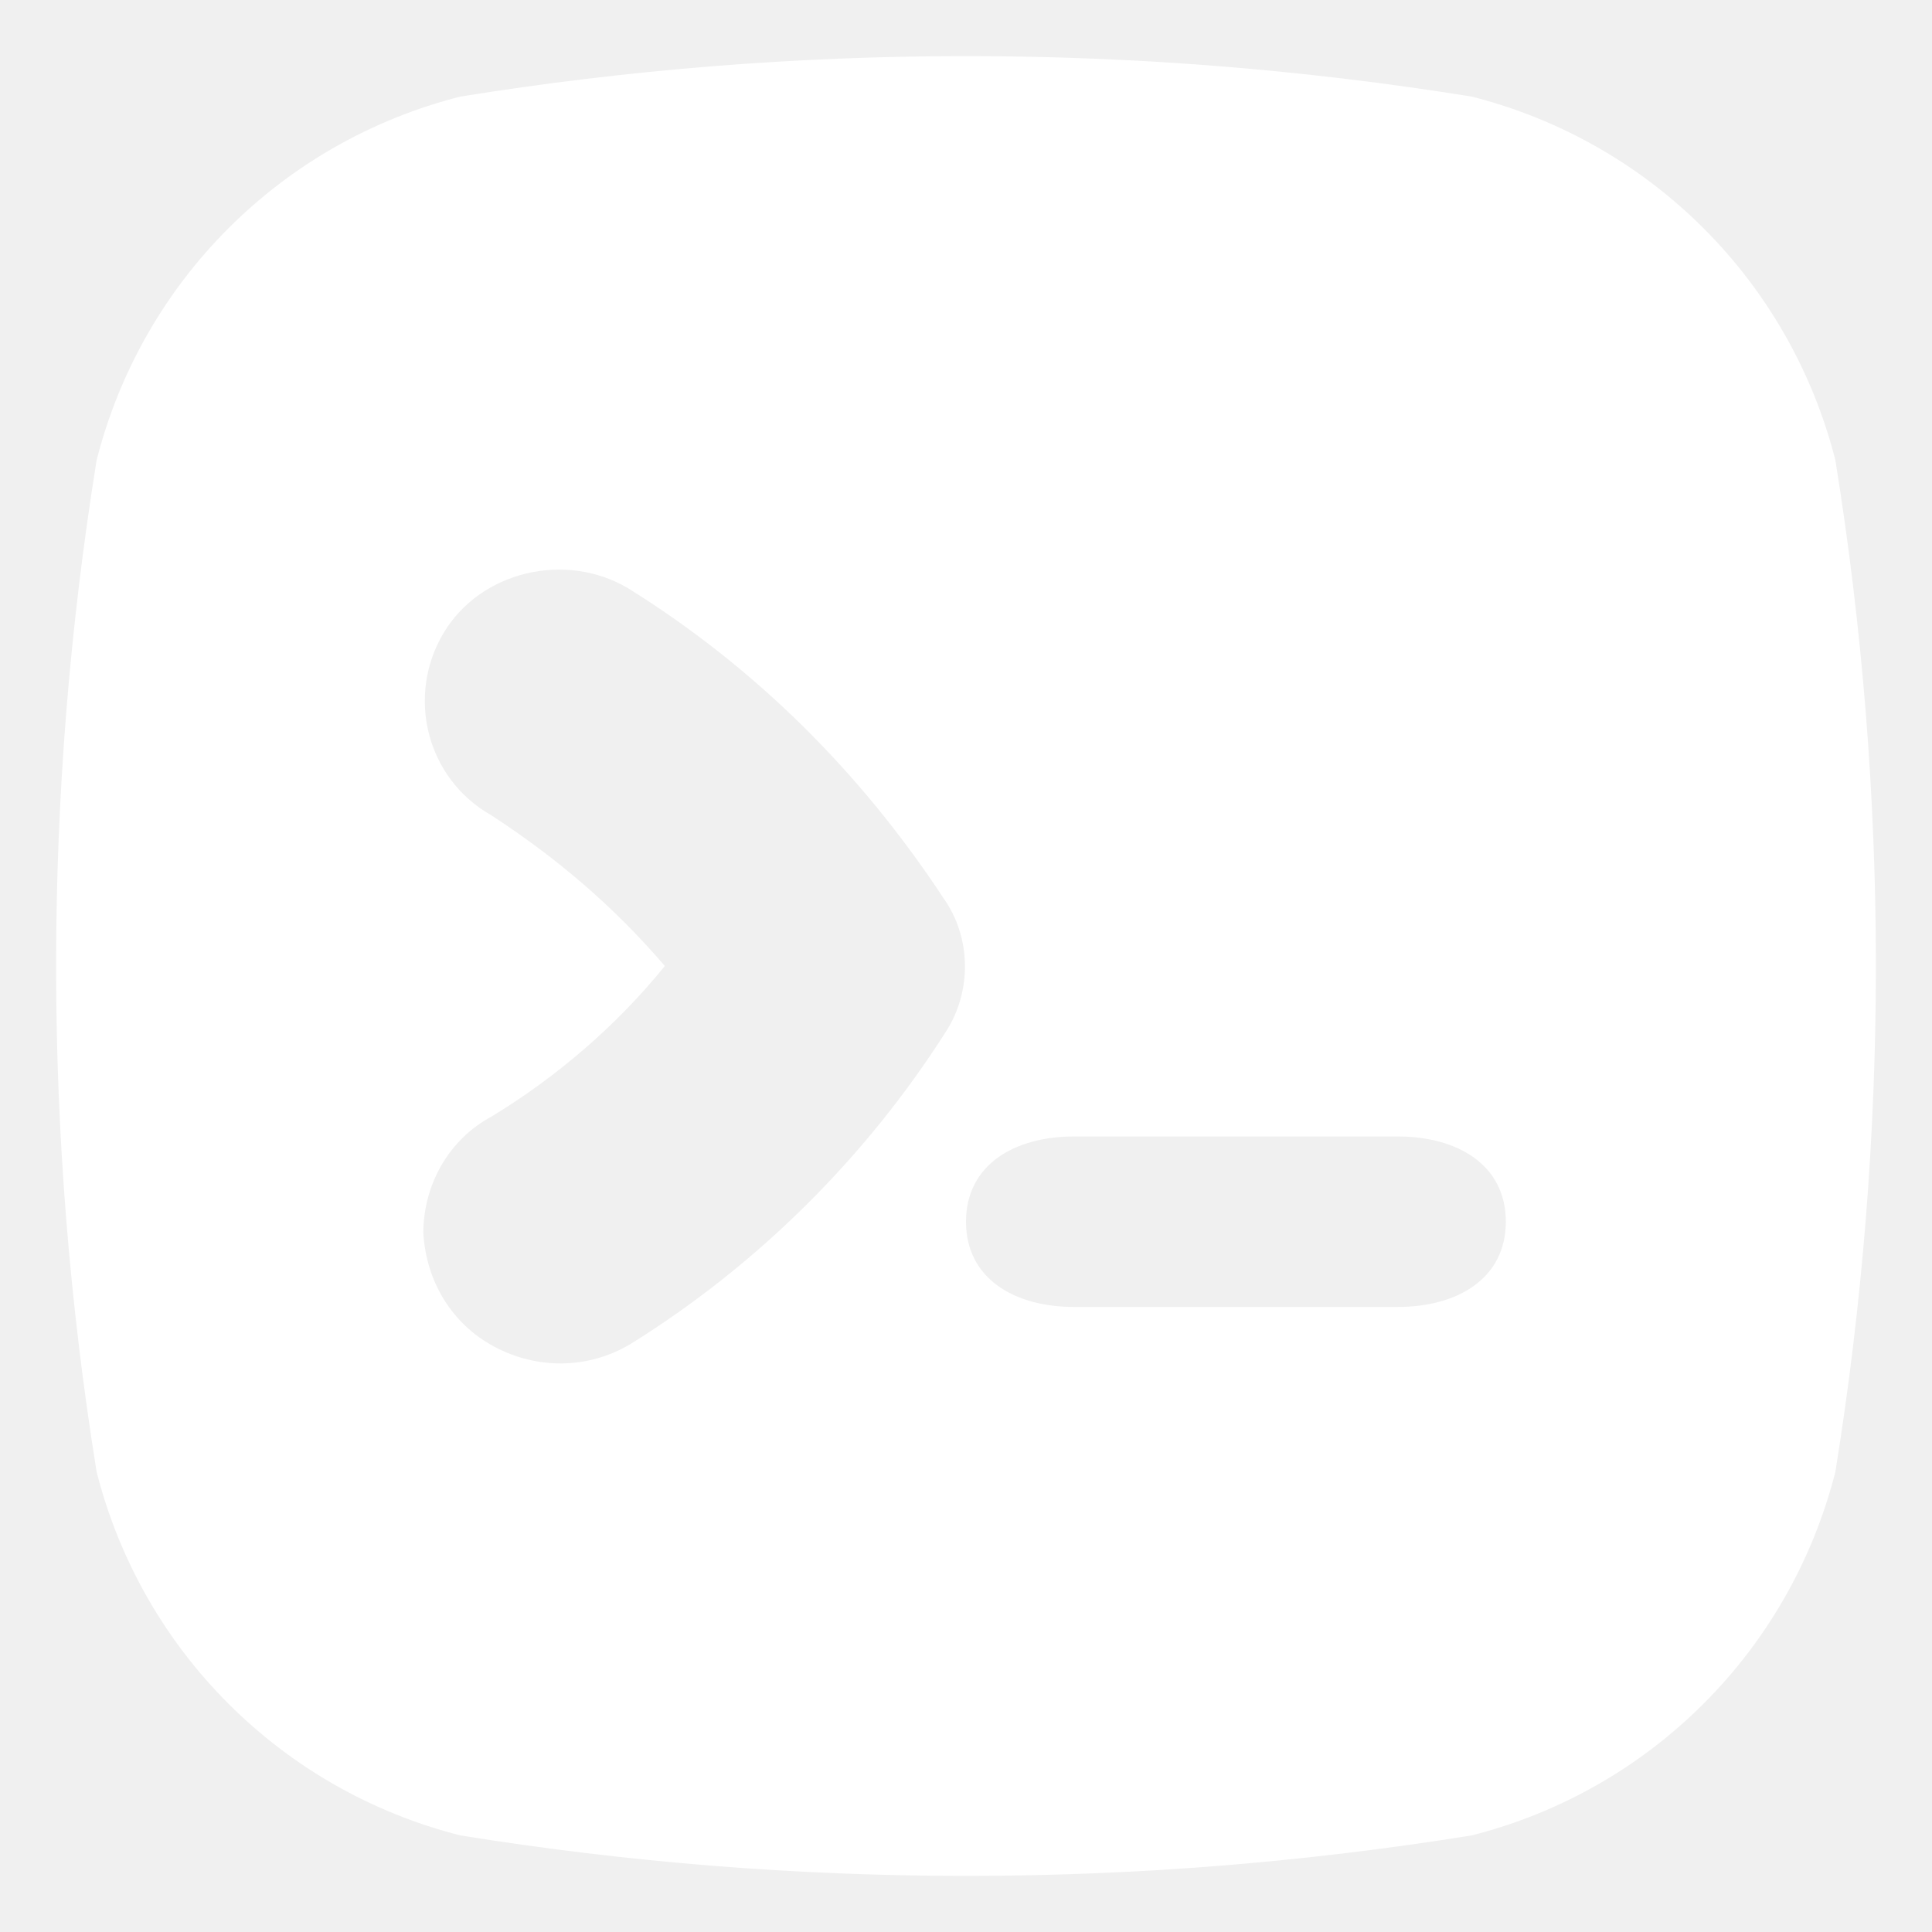
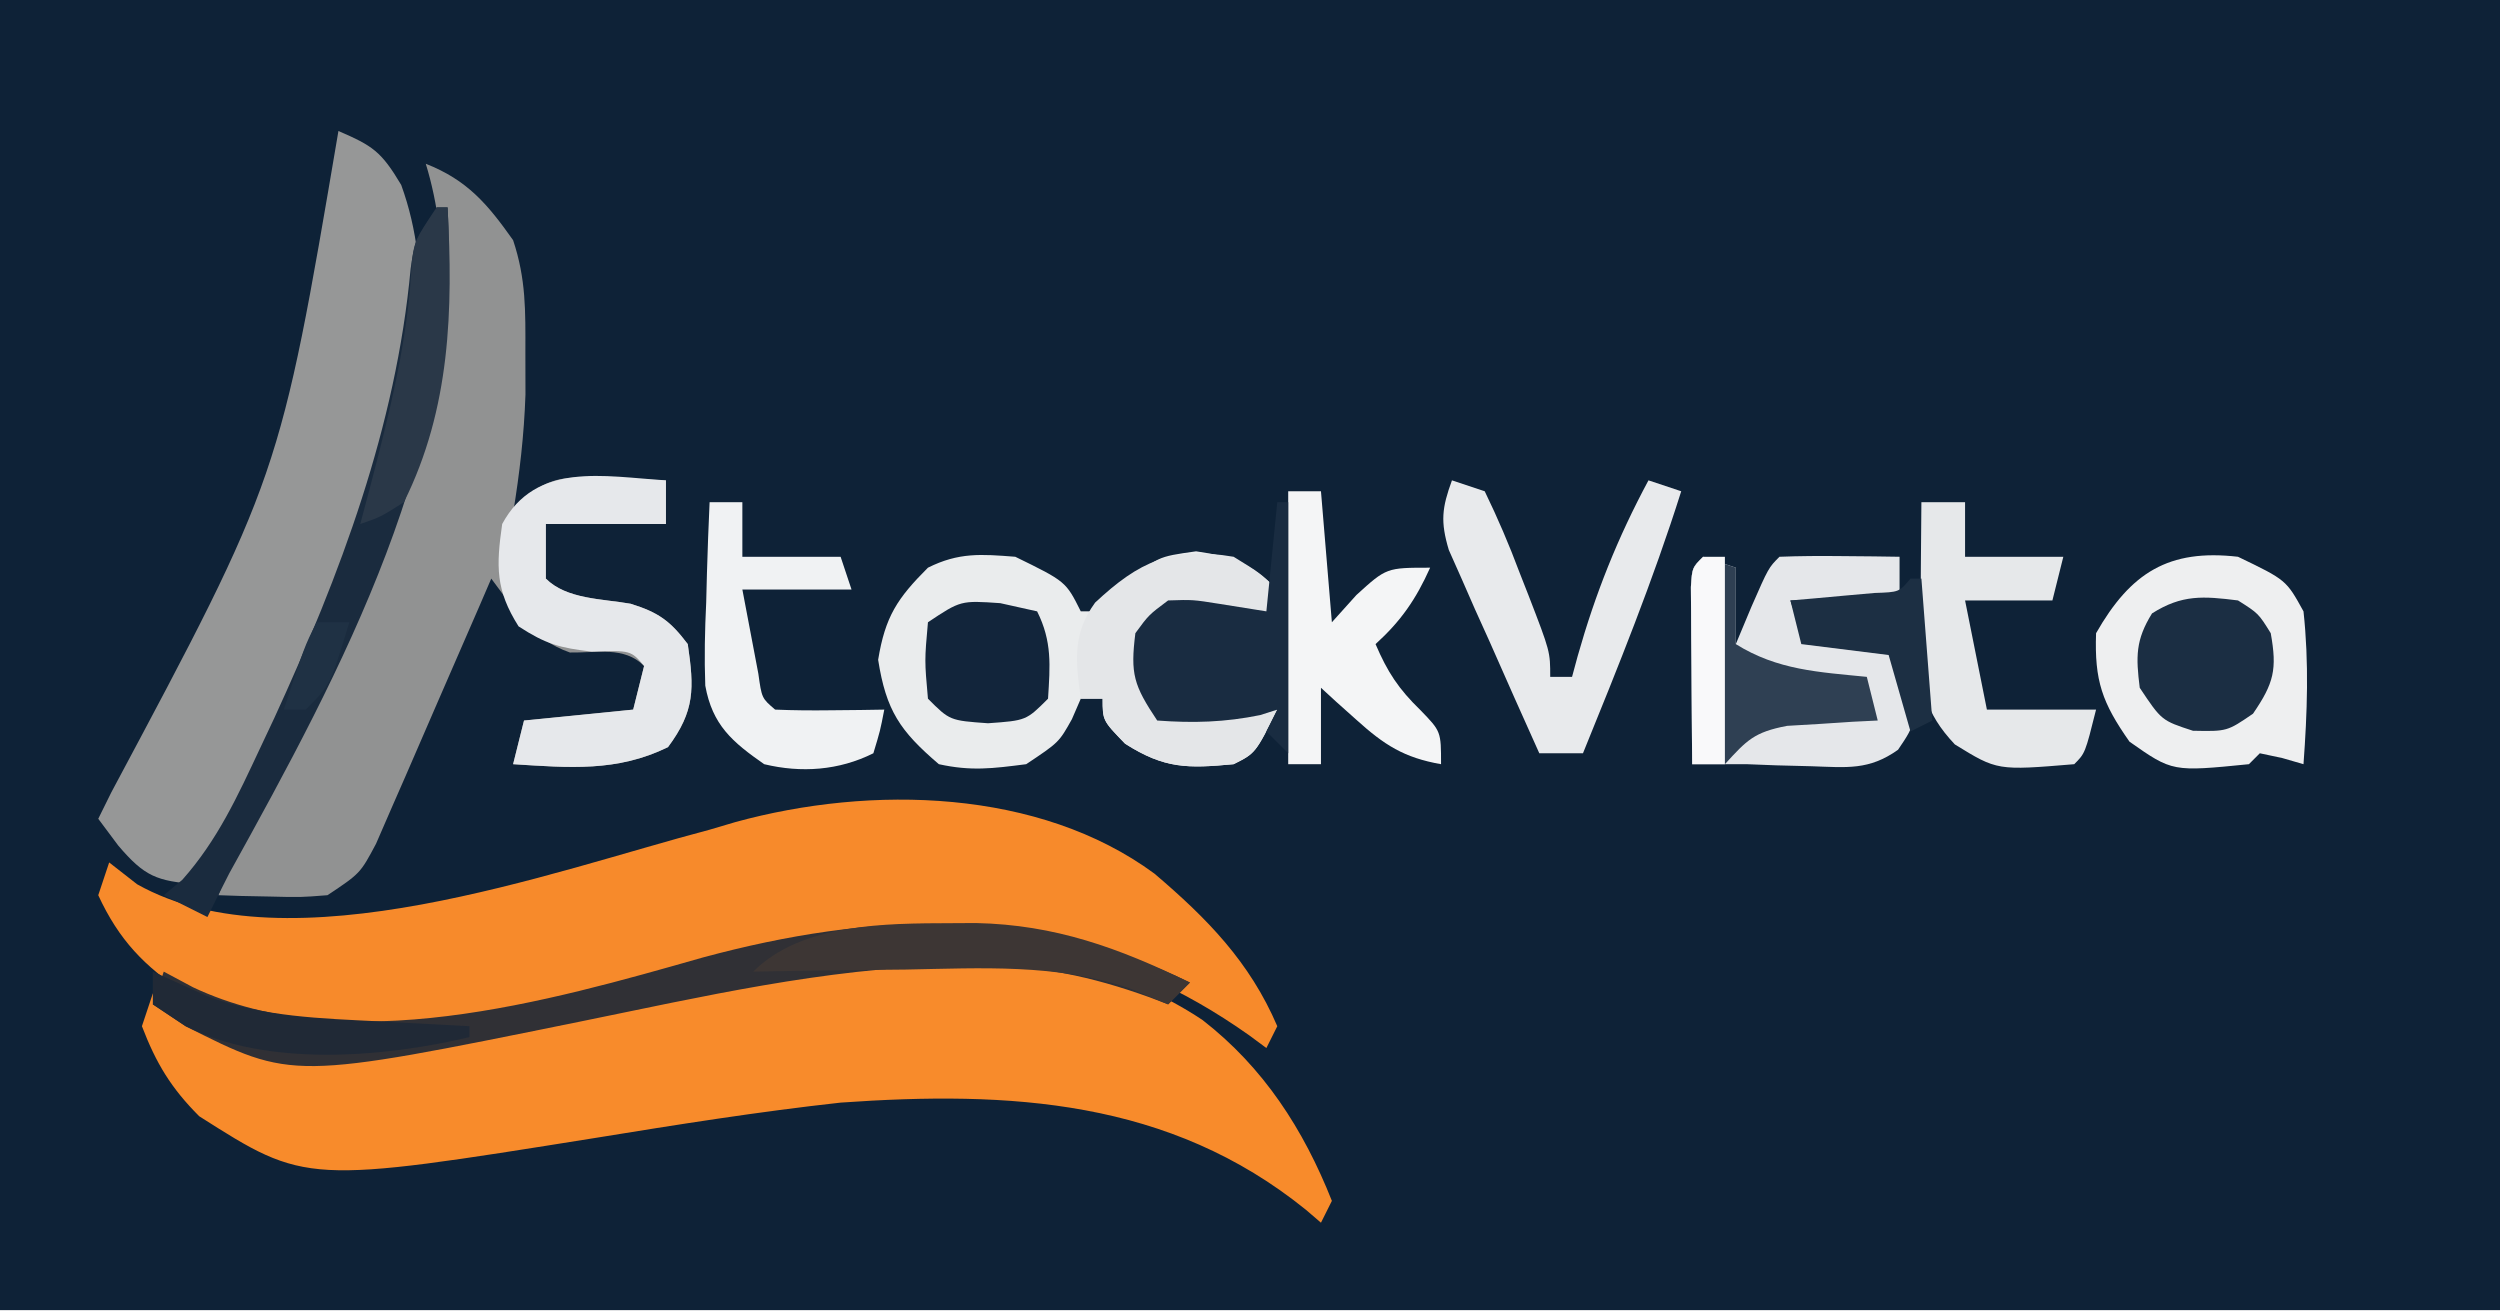
- <svg xmlns="http://www.w3.org/2000/svg" viewBox="0 0 68 68">
-   <path d="M64.6 16.2C63 9.9 58.1 5 51.8 3.4 40 1.5 28 1.5 16.2 3.4 9.9 5 5 9.9 3.4 16.2 1.5 28 1.5 40 3.4 51.8 5 58.1 9.9 63 16.2 64.6c11.8 1.9 23.8 1.9 35.6 0C58.1 63 63 58.1 64.6 51.8c1.9-11.8 1.9-23.8 0-35.6zM33.3 36.3c-2.8 4.4-6.6 8.2-11.1 11-1.5.9-3.3.9-4.8.1s-2.4-2.3-2.5-4c0-1.7.9-3.3 2.4-4.1 2.3-1.4 4.4-3.2 6.1-5.3-1.8-2.1-3.8-3.8-6.1-5.3-2.3-1.3-3-4.2-1.7-6.4s4.3-2.9 6.5-1.6c4.5 2.8 8.2 6.5 11.1 10.9 1 1.4 1 3.3.1 4.7zM49.2 46H37.8c-2.1 0-3.8-1-3.8-3s1.7-3 3.8-3h11.4c2.1 0 3.8 1 3.8 3s-1.7 3-3.8 3z" fill="#ffffff" />
+ <svg xmlns="http://www.w3.org/2000/svg" version="1.1" width="229" height="120">
+   <path d="M0 0 C75.57 0 151.14 0 229 0 C229 39.6 229 79.2 229 120 C153.43 120 77.86 120 0 120 C0 80.4 0 40.8 0 0 Z " fill="#0E2237" transform="translate(0,0)" />
+   <path d="M0 0 C5.588 4.337 9.245 10.006 11.844 16.562 C11.514 17.223 11.184 17.883 10.844 18.562 C10.394 18.176 9.944 17.789 9.48 17.391 C-3.042 7.252 -17.684 6.473 -33.156 7.562 C-40.649 8.388 -48.104 9.573 -55.543 10.784 C-82.125 15.037 -82.125 15.037 -91.906 8.812 C-94.485 6.233 -95.854 3.964 -97.156 0.562 C-96.826 -0.427 -96.496 -1.417 -96.156 -2.438 C-94.671 -1.448 -94.671 -1.448 -93.156 -0.438 C-80.355 5.862 -61.249 0.301 -47.984 -2.527 C-32.136 -5.868 -14.278 -9.519 0 0 Z " fill="#F88B2B" transform="translate(110.1562,93.4375)" />
+   <path d="M0 0 C4.849 4.124 8.733 8.095 11.254 13.977 C10.924 14.637 10.594 15.297 10.254 15.977 C9.732 15.59 9.21 15.203 8.672 14.805 C-3.736 6.026 -15.741 4.401 -30.539 6.52 C-33.619 7.117 -36.674 7.77 -39.726 8.497 C-42.764 9.218 -45.812 9.892 -48.86 10.569 C-50.405 10.914 -51.95 11.263 -53.494 11.618 C-65.022 14.242 -77.721 16.374 -88.746 10.977 C-92.506 8.525 -94.855 6.073 -96.746 1.977 C-96.416 0.987 -96.086 -0.003 -95.746 -1.023 C-94.478 -0.033 -94.478 -0.033 -93.184 0.977 C-79.28 8.806 -55.122 -0.245 -40.746 -4.023 C-39.574 -4.37 -39.574 -4.37 -38.379 -4.723 C-25.949 -8.132 -10.555 -7.777 0 0 Z " fill="#F78A2B" transform="translate(105.7461,80.02344)" />
+   <path d="M0 0 C3.805 1.495 5.662 3.694 8 7 C9.192 10.575 9.133 13.481 9.125 17.25 C9.129 19.176 9.129 19.176 9.133 21.141 C9.005 24.866 8.599 28.329 8 32 C8.378 31.509 8.755 31.018 9.145 30.512 C11.711 28.421 13.426 28.697 16.688 28.812 C18.178 28.853 18.178 28.853 19.699 28.895 C20.458 28.929 21.218 28.964 22 29 C22 30.32 22 31.64 22 33 C18.37 33 14.74 33 11 33 C11 34.65 11 36.3 11 38 C12.907 39.907 16.189 39.842 18.773 40.305 C21.327 41.102 22.395 41.875 24 44 C24.591 48.06 24.668 50.102 22.188 53.438 C17.507 55.732 13.121 55.323 8 55 C8.33 53.68 8.66 52.36 9 51 C13.95 50.505 13.95 50.505 19 50 C19.33 48.68 19.66 47.36 20 46 C18.161 44.161 15.649 44.821 13.203 44.77 C9.691 43.543 8.22 40.93 6 38 C5.652 38.807 5.304 39.615 4.946 40.447 C3.65 43.443 2.347 46.435 1.038 49.426 C0.473 50.72 -0.088 52.016 -0.647 53.313 C-1.45 55.179 -2.265 57.039 -3.082 58.898 C-3.569 60.019 -4.056 61.14 -4.558 62.294 C-6 65 -6 65 -9 67 C-11.48 67.195 -11.48 67.195 -14.188 67.125 C-15.089 67.107 -15.99 67.089 -16.918 67.07 C-17.605 67.047 -18.292 67.024 -19 67 C-17.665 63.565 -16.195 60.247 -14.574 56.938 C-7.116 41.754 -7.116 41.754 -1 26 C-0.636 24.979 -0.636 24.979 -0.266 23.938 C1.976 16.667 2.25 7.272 0 0 Z " fill="#919292" transform="translate(39,15)" />
+   <path d="M0 0 C3.137 1.355 3.918 1.862 5.75 4.938 C11.749 21.426 0.656 41.424 -6.128 56.042 C-8.239 60.5 -10.413 64.795 -13 69 C-16.646 68.696 -17.742 68.303 -20.172 65.449 C-20.775 64.641 -21.378 63.833 -22 63 C-21.607 62.205 -21.215 61.411 -20.81 60.592 C-5.373 31.682 -5.373 31.682 0 0 Z " fill="#969797" transform="translate(31,12)" />
+   <path d="M0 0 C4.632 2.265 4.632 2.265 6 5 C6.66 5 7.32 5 8 5 C9.083 3.763 9.083 3.763 10.188 2.5 C13 0 13 0 16.562 -0.5 C20.047 0.007 21.499 0.599 24 3 C23.67 3.99 23.34 4.98 23 6 C22.374 5.905 21.747 5.809 21.102 5.711 C20.284 5.6 19.467 5.489 18.625 5.375 C17.813 5.259 17.001 5.143 16.164 5.023 C15.45 5.016 14.736 5.008 14 5 C13.34 5.66 12.68 6.32 12 7 C12.323 10.597 12.323 10.597 13 14 C16.63 14 20.26 14 24 14 C22 18 22 18 20 19 C15.796 19.397 13.668 19.426 10.062 17.125 C8 15 8 15 8 13 C7.34 13 6.68 13 6 13 C5.732 13.619 5.464 14.238 5.188 14.875 C4 17 4 17 1 19 C-2.095 19.399 -4.041 19.65 -7 19 C-10.572 15.949 -11.829 14.086 -12.562 9.438 C-11.914 5.476 -10.812 3.812 -8 1 C-5.18 -0.41 -3.13 -0.245 0 0 Z " fill="#EAECED" transform="translate(93,51)" />
+   <path d="M0 0 C0.99 0.33 1.98 0.66 3 1 C3 3.31 3 5.62 3 8 C3.474 6.866 3.949 5.731 4.438 4.562 C6 1 6 1 7 0 C8.853 -0.072 10.708 -0.084 12.562 -0.062 C13.574 -0.053 14.586 -0.044 15.629 -0.035 C16.803 -0.018 16.803 -0.018 18 0 C18 1.32 18 2.64 18 4 C14.7 4 11.4 4 8 4 C8.33 4.99 8.66 5.98 9 7 C10.918 7.186 10.918 7.186 12.875 7.375 C16.75 7.75 16.75 7.75 19 10 C19.552 15.187 19.552 15.187 17.859 17.68 C15.189 19.576 13.172 19.294 9.938 19.188 C8.874 19.16 7.811 19.133 6.715 19.105 C5.819 19.071 4.923 19.036 4 19 C3.34 19 2.68 19 2 19 C1.01 19 0.02 19 -1 19 C-1.027 16.021 -1.047 13.042 -1.062 10.062 C-1.071 9.212 -1.079 8.362 -1.088 7.486 C-1.091 6.677 -1.094 5.869 -1.098 5.035 C-1.103 4.286 -1.108 3.537 -1.114 2.766 C-1 1 -1 1 0 0 Z " fill="#E5E7EA" transform="translate(156,51)" />
+   <path d="M0 0 C4.418 2.127 4.418 2.127 6 5 C6.512 9.707 6.345 14.284 6 19 C5.361 18.814 4.721 18.629 4.062 18.438 C3.042 18.221 3.042 18.221 2 18 C1.67 18.33 1.34 18.66 1 19 C-6.003 19.7 -6.003 19.7 -9.938 16.938 C-12.445 13.366 -13.153 11.37 -13 7 C-9.833 1.448 -6.343 -0.732 0 0 Z " fill="#EEEFF0" transform="translate(205,51)" />
+   <path d="M0 0 C-0.66 0.66 -1.32 1.32 -2 2 C-2.55 1.79 -3.101 1.58 -3.668 1.364 C-9.071 -0.585 -13.826 -1.578 -19.562 -1.562 C-20.385 -1.564 -21.207 -1.565 -22.054 -1.566 C-33.5 -1.287 -44.74 1.309 -55.922 3.59 C-82.232 8.936 -82.232 8.936 -92 4 C-92.99 3.34 -93.98 2.68 -95 2 C-94.67 1.01 -94.34 0.02 -94 -1 C-92.67 -0.288 -92.67 -0.288 -91.312 0.438 C-77.264 7.064 -58.799 1.745 -44.582 -2.305 C-29.205 -6.446 -14.469 -7.046 0 0 Z " fill="#303035" transform="translate(109,90)" />
+   <path d="M0 0 C0 1.32 0 2.64 0 4 C-3.63 4 -7.26 4 -11 4 C-11 5.65 -11 7.3 -11 9 C-9.093 10.907 -5.811 10.842 -3.227 11.305 C-0.673 12.102 0.395 12.875 2 15 C2.591 19.06 2.668 21.102 0.188 24.438 C-4.493 26.732 -8.879 26.323 -14 26 C-13.67 24.68 -13.34 23.36 -13 22 C-9.7 21.67 -6.4 21.34 -3 21 C-2.67 19.68 -2.34 18.36 -2 17 C-3.216 15.568 -3.216 15.568 -6.812 15.688 C-9.733 15.336 -10.967 15.022 -13.5 13.375 C-15.612 10.03 -15.554 7.881 -15 4 C-11.907 -1.745 -5.692 -0.353 0 0 Z " fill="#E6E8EB" transform="translate(61,44)" />
+   <path d="M0 0 C0.99 0.33 1.98 0.66 3 1 C4.204 3.482 5.225 5.865 6.188 8.438 C6.46 9.132 6.733 9.826 7.014 10.541 C9 15.684 9 15.684 9 18 C9.66 18 10.32 18 11 18 C11.17 17.371 11.34 16.742 11.516 16.094 C13.146 10.336 15.169 5.271 18 0 C18.99 0.33 19.98 0.66 21 1 C18.419 9.174 15.23 17.066 12 25 C10.68 25 9.36 25 8 25 C6.46 21.591 4.947 18.172 3.438 14.75 C3 13.782 2.562 12.814 2.111 11.816 C1.702 10.882 1.293 9.947 0.871 8.984 C0.489 8.126 0.107 7.267 -0.287 6.382 C-1.068 3.773 -0.922 2.523 0 0 Z " fill="#E8EAEC" transform="translate(133,44)" />
+   <path d="M0 0 C0.33 0 0.66 0 1 0 C2.194 22.13 -8.514 42.071 -19 61 C-19.676 62.329 -20.348 63.659 -21 65 C-22.32 64.34 -23.64 63.68 -25 63 C-24.439 62.535 -23.879 62.069 -23.301 61.59 C-20.076 57.96 -18.24 53.938 -16.188 49.562 C-15.752 48.638 -15.317 47.714 -14.869 46.761 C-8.831 33.619 -3.724 20.1 -2.387 5.617 C-2 3 -2 3 0 0 Z " fill="#1A2B3E" transform="translate(40,19)" />
+   <path d="M0 0 C1.32 0 2.64 0 4 0 C4 1.65 4 3.3 4 5 C6.97 5 9.94 5 13 5 C12.67 6.32 12.34 7.64 12 9 C9.36 9 6.72 9 4 9 C4.66 12.3 5.32 15.6 6 19 C9.3 19 12.6 19 16 19 C15 23 15 23 14 24 C6.952 24.587 6.952 24.587 3.062 22.188 C0.269 19.225 -0.127 16.908 -0.098 12.988 C-0.094 12.231 -0.091 11.474 -0.088 10.693 C-0.08 9.908 -0.071 9.122 -0.062 8.312 C-0.058 7.515 -0.053 6.718 -0.049 5.896 C-0.037 3.931 -0.019 1.965 0 0 Z " fill="#E6E8EA" transform="translate(176,46)" />
+   <path d="M0 0 C0.99 0 1.98 0 3 0 C3.33 3.96 3.66 7.92 4 12 C5.114 10.762 5.114 10.762 6.25 9.5 C9 7 9 7 13 7 C11.707 9.884 10.341 11.872 8 14 C9.099 16.565 10.098 18.096 12.125 20.062 C14 22 14 22 14 25 C10.608 24.407 8.789 23.233 6.25 20.938 C5.33 20.116 5.33 20.116 4.391 19.277 C3.932 18.856 3.473 18.434 3 18 C3 20.31 3 22.62 3 25 C2.01 25 1.02 25 0 25 C0 16.75 0 8.5 0 0 Z " fill="#F4F5F6" transform="translate(118,45)" />
+   <path d="M0 0 C2.438 1.5 2.438 1.5 4 3 C3.67 3.99 3.34 4.98 3 6 C2.06 5.857 2.06 5.857 1.102 5.711 C0.284 5.6 -0.533 5.489 -1.375 5.375 C-2.187 5.259 -2.999 5.143 -3.836 5.023 C-4.55 5.016 -5.264 5.008 -6 5 C-6.66 5.66 -7.32 6.32 -8 7 C-7.677 10.597 -7.677 10.597 -7 14 C-3.37 14 0.26 14 4 14 C2 18 2 18 0 19 C-4.204 19.397 -6.332 19.426 -9.938 17.125 C-12 15 -12 15 -12 13 C-12.66 13 -13.32 13 -14 13 C-14.476 9.598 -14.782 7.073 -12.688 4.199 C-8.649 0.422 -5.661 -0.961 0 0 Z " fill="#E4E6E8" transform="translate(113,51)" />
+   <path d="M0 0 C0.33 0 0.66 0 1 0 C1 7.59 1 15.18 1 23 C0.34 22.34 -0.32 21.68 -1 21 C-0.67 20.34 -0.34 19.68 0 19 C-0.773 19.247 -0.773 19.247 -1.562 19.5 C-4.803 20.165 -7.703 20.244 -11 20 C-13.155 16.767 -13.469 15.748 -13 12 C-11.773 10.324 -11.773 10.324 -10 9 C-7.738 8.926 -7.738 8.926 -5.312 9.312 C-3.178 9.653 -3.178 9.653 -1 10 C-0.67 6.7 -0.34 3.4 0 0 Z " fill="#192C41" transform="translate(117,46)" />
+   <path d="M0 0 C0.99 0 1.98 0 3 0 C3 1.65 3 3.3 3 5 C5.97 5 8.94 5 12 5 C12.33 5.99 12.66 6.98 13 8 C9.7 8 6.4 8 3 8 C3.308 9.647 3.621 11.292 3.938 12.938 C4.199 14.312 4.199 14.312 4.465 15.715 C4.777 17.953 4.777 17.953 6 19 C7.686 19.072 9.375 19.084 11.062 19.062 C11.982 19.053 12.901 19.044 13.848 19.035 C14.558 19.024 15.268 19.012 16 19 C15.625 20.938 15.625 20.938 15 23 C11.842 24.579 8.393 24.819 5 24 C2.077 21.964 0.256 20.416 -0.396 16.808 C-0.492 14.25 -0.436 11.744 -0.312 9.188 C-0.29 8.304 -0.267 7.42 -0.244 6.51 C-0.185 4.339 -0.096 2.169 0 0 Z " fill="#F0F2F3" transform="translate(65,46)" />
+   <path d="M0 0 C0.99 0.33 1.98 0.66 3 1 C3 3.31 3 5.62 3 8 C6.825 10.391 10.597 10.56 15 11 C15.33 12.32 15.66 13.64 16 15 C15.241 15.037 14.481 15.075 13.699 15.113 C12.705 15.179 11.711 15.245 10.688 15.312 C9.701 15.371 8.715 15.429 7.699 15.488 C4.675 16.062 4.009 16.803 2 19 C1.01 19 0.02 19 -1 19 C-1.027 16.021 -1.047 13.042 -1.062 10.062 C-1.071 9.212 -1.079 8.362 -1.088 7.486 C-1.091 6.677 -1.094 5.869 -1.098 5.035 C-1.103 4.286 -1.108 3.537 -1.114 2.766 C-1 1 -1 1 0 0 Z " fill="#2F4053" transform="translate(156,51)" />
+   <path d="M0 0 C1.875 1.188 1.875 1.188 3 3 C3.596 6.323 3.291 7.575 1.375 10.375 C-1 12 -1 12 -4.125 11.938 C-7 11 -7 11 -9 8 C-9.354 5.169 -9.392 3.632 -7.875 1.188 C-5.128 -0.552 -3.182 -0.398 0 0 Z " fill="#1B2E43" transform="translate(205,55)" />
+   <path d="M0 0 C1.671 0.371 1.671 0.371 3.375 0.75 C4.756 3.513 4.566 5.697 4.375 8.75 C2.375 10.75 2.375 10.75 -1.125 11 C-4.625 10.75 -4.625 10.75 -6.625 8.75 C-6.938 5.25 -6.938 5.25 -6.625 1.75 C-3.625 -0.25 -3.625 -0.25 0 0 Z " fill="#12253B" transform="translate(91.625,55.25)" />
+   <path d="M0 0 C0.729 -0.004 1.458 -0.008 2.209 -0.012 C9.449 0.14 15.298 2.265 21.812 5.438 C21.152 6.098 20.492 6.758 19.812 7.438 C18.638 6.946 17.464 6.455 16.254 5.949 C9.53 3.708 2.76 4.115 -4.25 4.25 C-5.606 4.265 -6.962 4.279 -8.318 4.291 C-11.608 4.326 -14.898 4.375 -18.188 4.438 C-13.736 -0.014 -6.029 0.022 0 0 Z " fill="#3D3634" transform="translate(87.1875,84.5625)" />
+   <path d="M0 0 C0.33 0 0.66 0 1 0 C1.507 9.386 1.265 18.417 -3 27 C-5.141 28.359 -5.141 28.359 -7 29 C-6.584 27.442 -6.584 27.442 -6.16 25.852 C-4.337 18.878 -2.597 12.156 -2.273 4.918 C-2 3 -2 3 0 0 Z " fill="#2A3848" transform="translate(40,19)" />
+   <path d="M0 0 C1.66 0.749 3.32 1.497 4.98 2.246 C10.112 4.162 15.4 4.286 20.812 4.562 C21.601 4.606 22.389 4.649 23.201 4.693 C25.134 4.799 27.067 4.9 29 5 C29 5.33 29 5.66 29 6 C21.112 7.884 10.385 8.752 3 5 C2.01 4.34 1.02 3.68 0 3 C0 2.01 0 1.02 0 0 Z " fill="#202936" transform="translate(14,89)" />
+   <path d="M0 0 C0.33 0 0.66 0 1 0 C1.33 4.29 1.66 8.58 2 13 C1.01 13.495 1.01 13.495 0 14 C-0.66 11.69 -1.32 9.38 -2 7 C-4.64 6.67 -7.28 6.34 -10 6 C-10.33 4.68 -10.66 3.36 -11 2 C-10.29 1.939 -9.579 1.879 -8.848 1.816 C-7.469 1.691 -7.469 1.691 -6.062 1.562 C-5.146 1.481 -4.229 1.4 -3.285 1.316 C-1.038 1.24 -1.038 1.24 0 0 Z " fill="#1C2F43" transform="translate(175,53)" />
+   <path d="M0 0 C0.66 0 1.32 0 2 0 C2 6.27 2 12.54 2 19 C1.01 19 0.02 19 -1 19 C-1.027 16.021 -1.047 13.042 -1.062 10.062 C-1.071 9.212 -1.079 8.362 -1.088 7.486 C-1.091 6.677 -1.094 5.869 -1.098 5.035 C-1.103 4.286 -1.108 3.537 -1.114 2.766 C-1 1 -1 1 0 0 Z " fill="#F9F9FA" transform="translate(156,51)" />
+   <path d="M0 0 C0.99 0 1.98 0 3 0 C1.25 5.75 1.25 5.75 -1 8 C-1.66 8 -2.32 8 -3 8 C-1.125 2.25 -1.125 2.25 0 0 Z " fill="#1F3144" transform="translate(29,57)" />
</svg>
